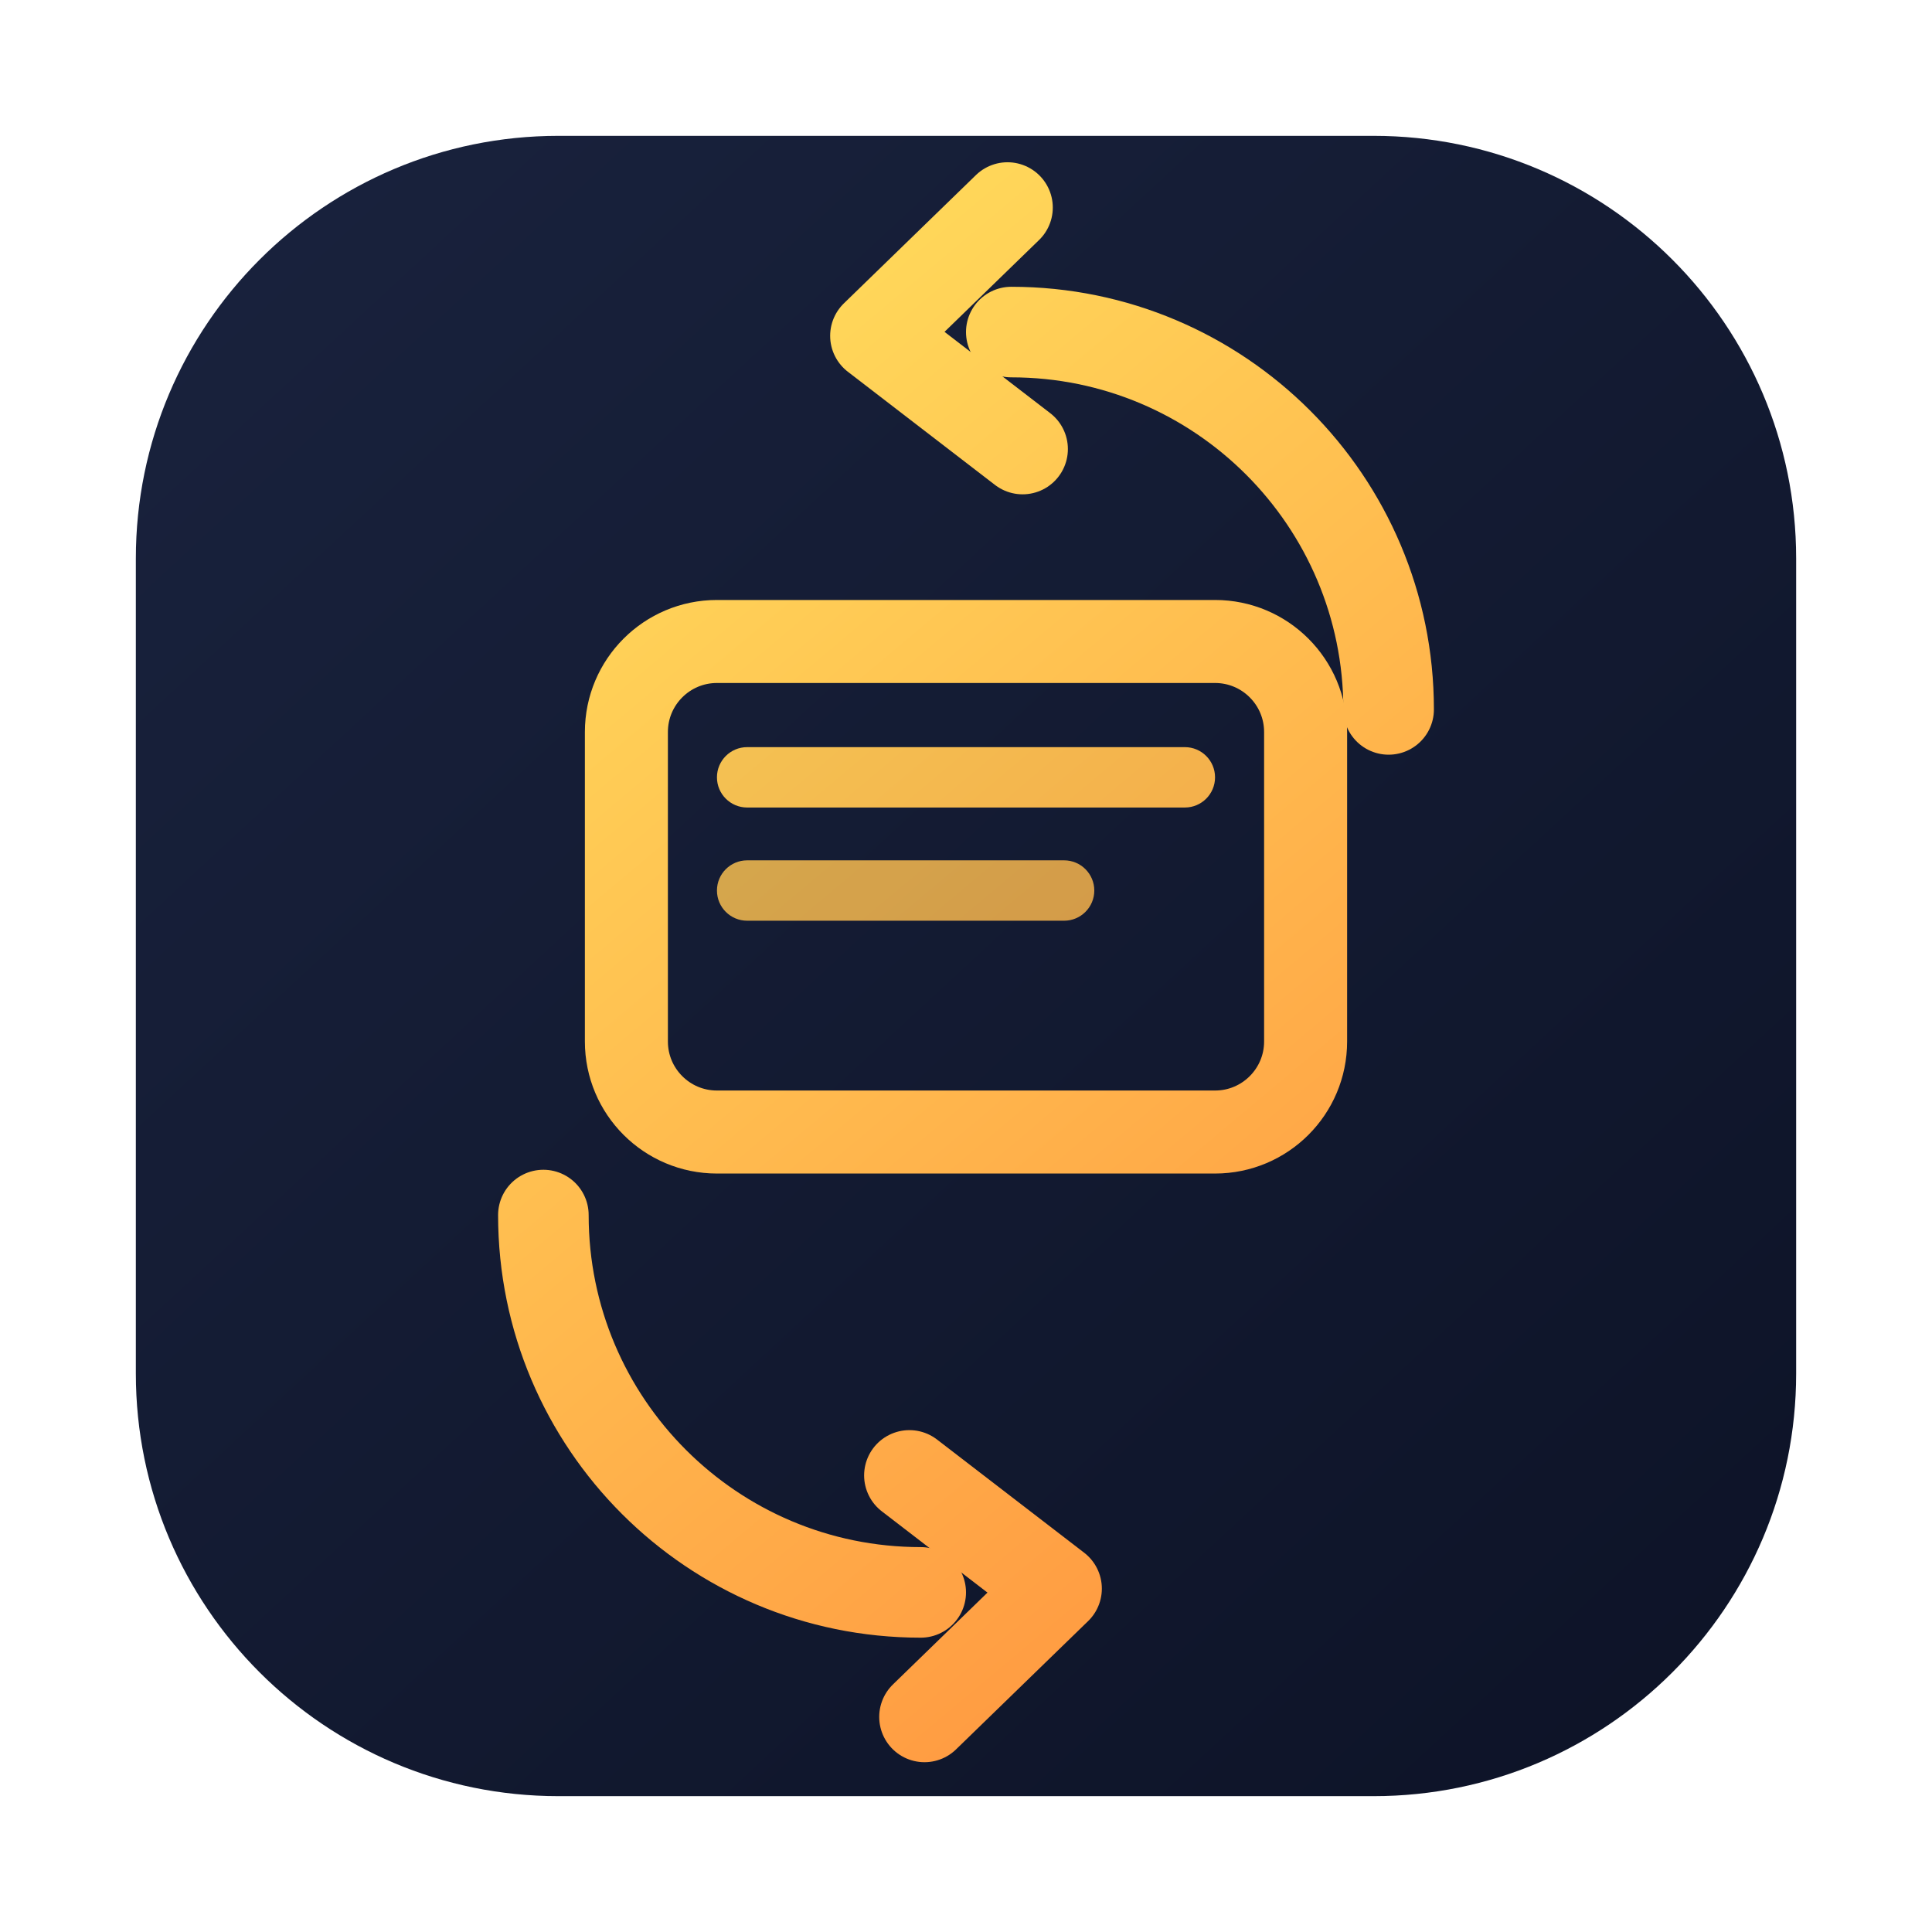
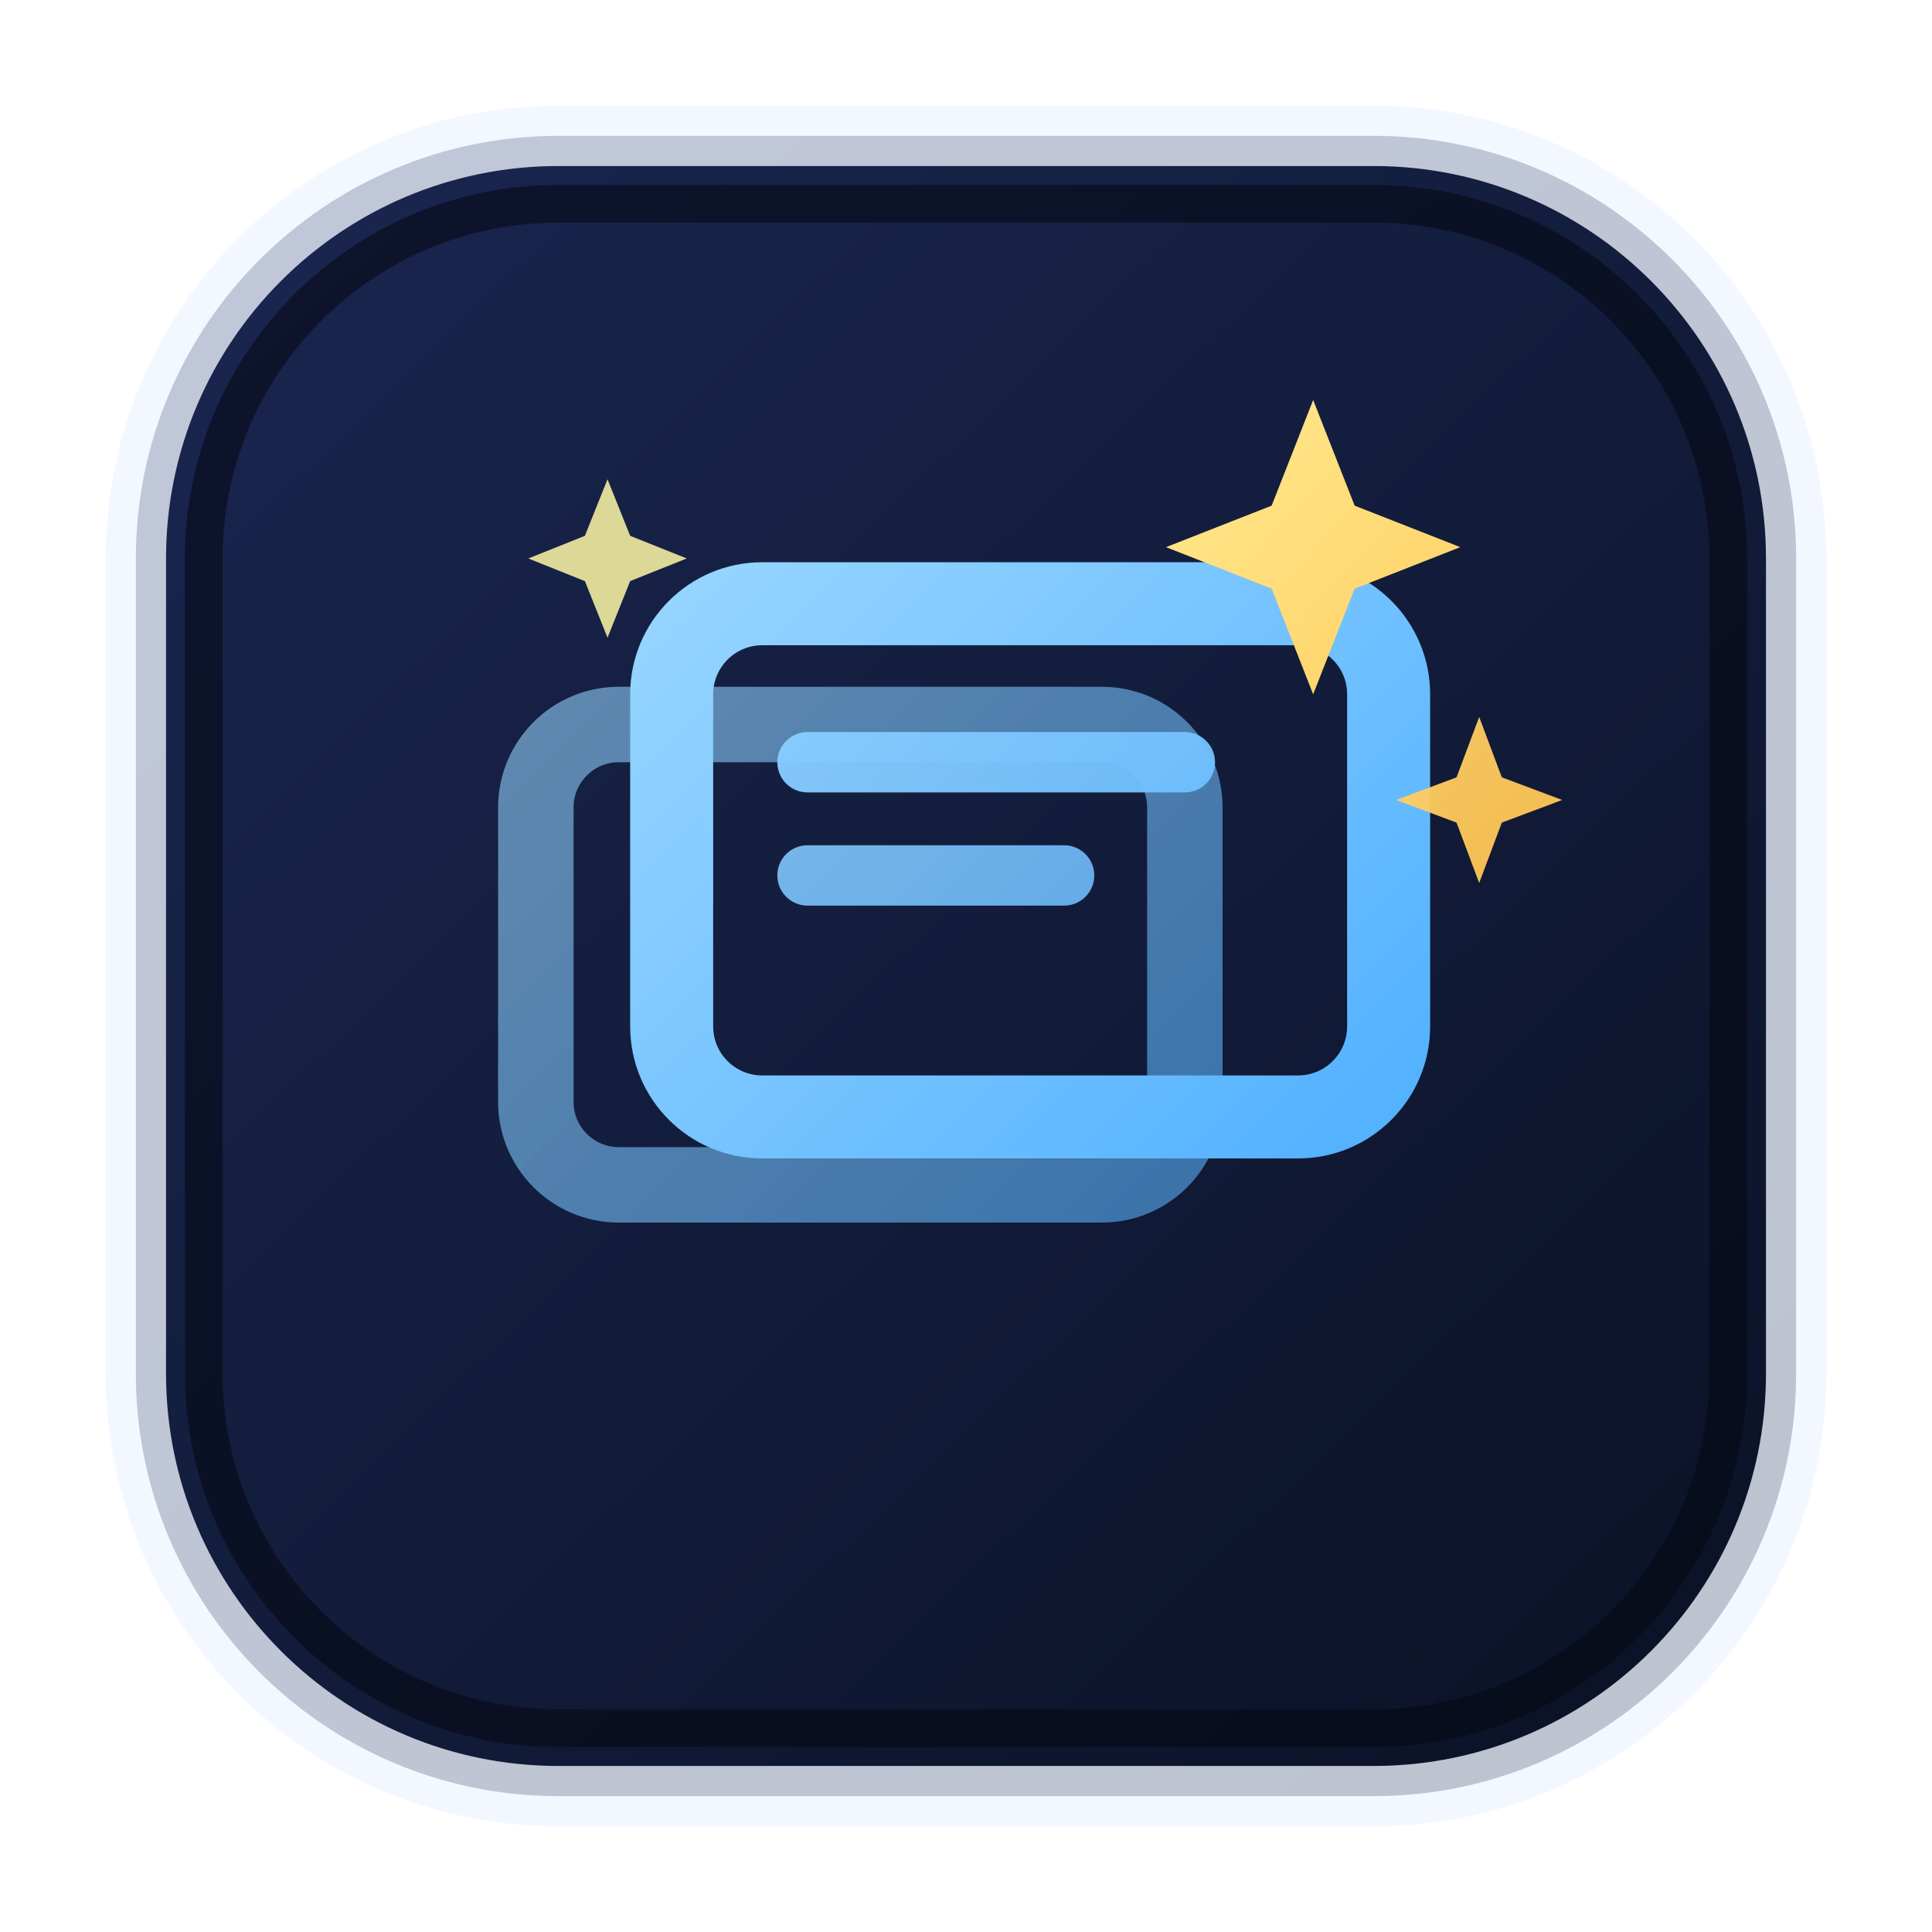
<svg xmlns="http://www.w3.org/2000/svg" width="512" height="512" viewBox="0 0 512 512" fill="none">
  <defs>
-     <linearGradient id="bg" x1="56" y1="40" x2="456" y2="472" gradientUnits="userSpaceOnUse">
-       <stop stop-color="#19223D" />
-       <stop offset="1" stop-color="#0D1327" />
+     <linearGradient id="bg" x1="56" y1="48" x2="456" y2="464" gradientUnits="userSpaceOnUse">
+       <stop stop-color="#1A2650" />
+       <stop offset="1" stop-color="#0B1226" />
    </linearGradient>
-     <linearGradient id="accent" x1="149" y1="128" x2="364" y2="384" gradientUnits="userSpaceOnUse">
-       <stop stop-color="#FFD85A" />
-       <stop offset="1" stop-color="#FF9B42" />
+     <linearGradient id="tab" x1="146" y1="146" x2="344" y2="344" gradientUnits="userSpaceOnUse">
+       <stop stop-color="#9ED9FF" />
+       <stop offset="1" stop-color="#4FAFFF" />
+     </linearGradient>
+     <linearGradient id="spark" x1="206" y1="136" x2="376" y2="296" gradientUnits="userSpaceOnUse">
+       <stop stop-color="#FFF8A6" />
+       <stop offset="1" stop-color="#FFBE47" />
    </linearGradient>
  </defs>
  <rect x="36" y="36" width="440" height="440" rx="112" fill="url(#bg)" />
-   <rect x="166" y="170" width="180" height="130" rx="24" stroke="url(#accent)" stroke-width="22" />
-   <rect x="190" y="198" width="132" height="16" rx="8" fill="url(#accent)" opacity="0.95" />
-   <rect x="190" y="228" width="100" height="16" rx="8" fill="url(#accent)" opacity="0.82" />
-   <path d="M144 322C144 377.228 188.772 422 244 422" stroke="url(#accent)" stroke-width="24" stroke-linecap="round" />
-   <path d="M241 391L280 421L245 455" stroke="url(#accent)" stroke-width="24" stroke-linecap="round" stroke-linejoin="round" />
-   <path d="M368 188C368 132.772 323.228 88 268 88" stroke="url(#accent)" stroke-width="24" stroke-linecap="round" />
-   <path d="M271 119L232 89L267 55" stroke="url(#accent)" stroke-width="24" stroke-linecap="round" stroke-linejoin="round" />
+   <rect x="36" y="36" width="440" height="440" rx="112" stroke="#EFF5FF" stroke-opacity="0.78" stroke-width="16" />
+   <rect x="54" y="54" width="404" height="404" rx="94" stroke="#050915" stroke-opacity="0.6" stroke-width="10" />
+   <rect x="142" y="192" width="172" height="122" rx="22" fill="none" stroke="url(#tab)" stroke-width="20" opacity="0.58" />
+   <rect x="178" y="160" width="190" height="136" rx="24" fill="none" stroke="url(#tab)" stroke-width="22" />
+   <rect x="206" y="194" width="116" height="16" rx="8" fill="url(#tab)" opacity="0.96" />
+   <rect x="206" y="224" width="84" height="16" rx="8" fill="url(#tab)" opacity="0.88" />
+   <path d="M348 106L359 134L387 145L359 156L348 184L337 156L309 145L337 134L348 106Z" fill="url(#spark)" />
+   <path d="M392 190L398 206L414 212L398 218L392 234L386 218L370 212L386 206L392 190Z" fill="url(#spark)" opacity="0.95" />
+   <path d="M161 127L167 142L182 148L167 154L161 169L155 154L140 148L155 142L161 127Z" fill="url(#spark)" opacity="0.85" />
</svg>
